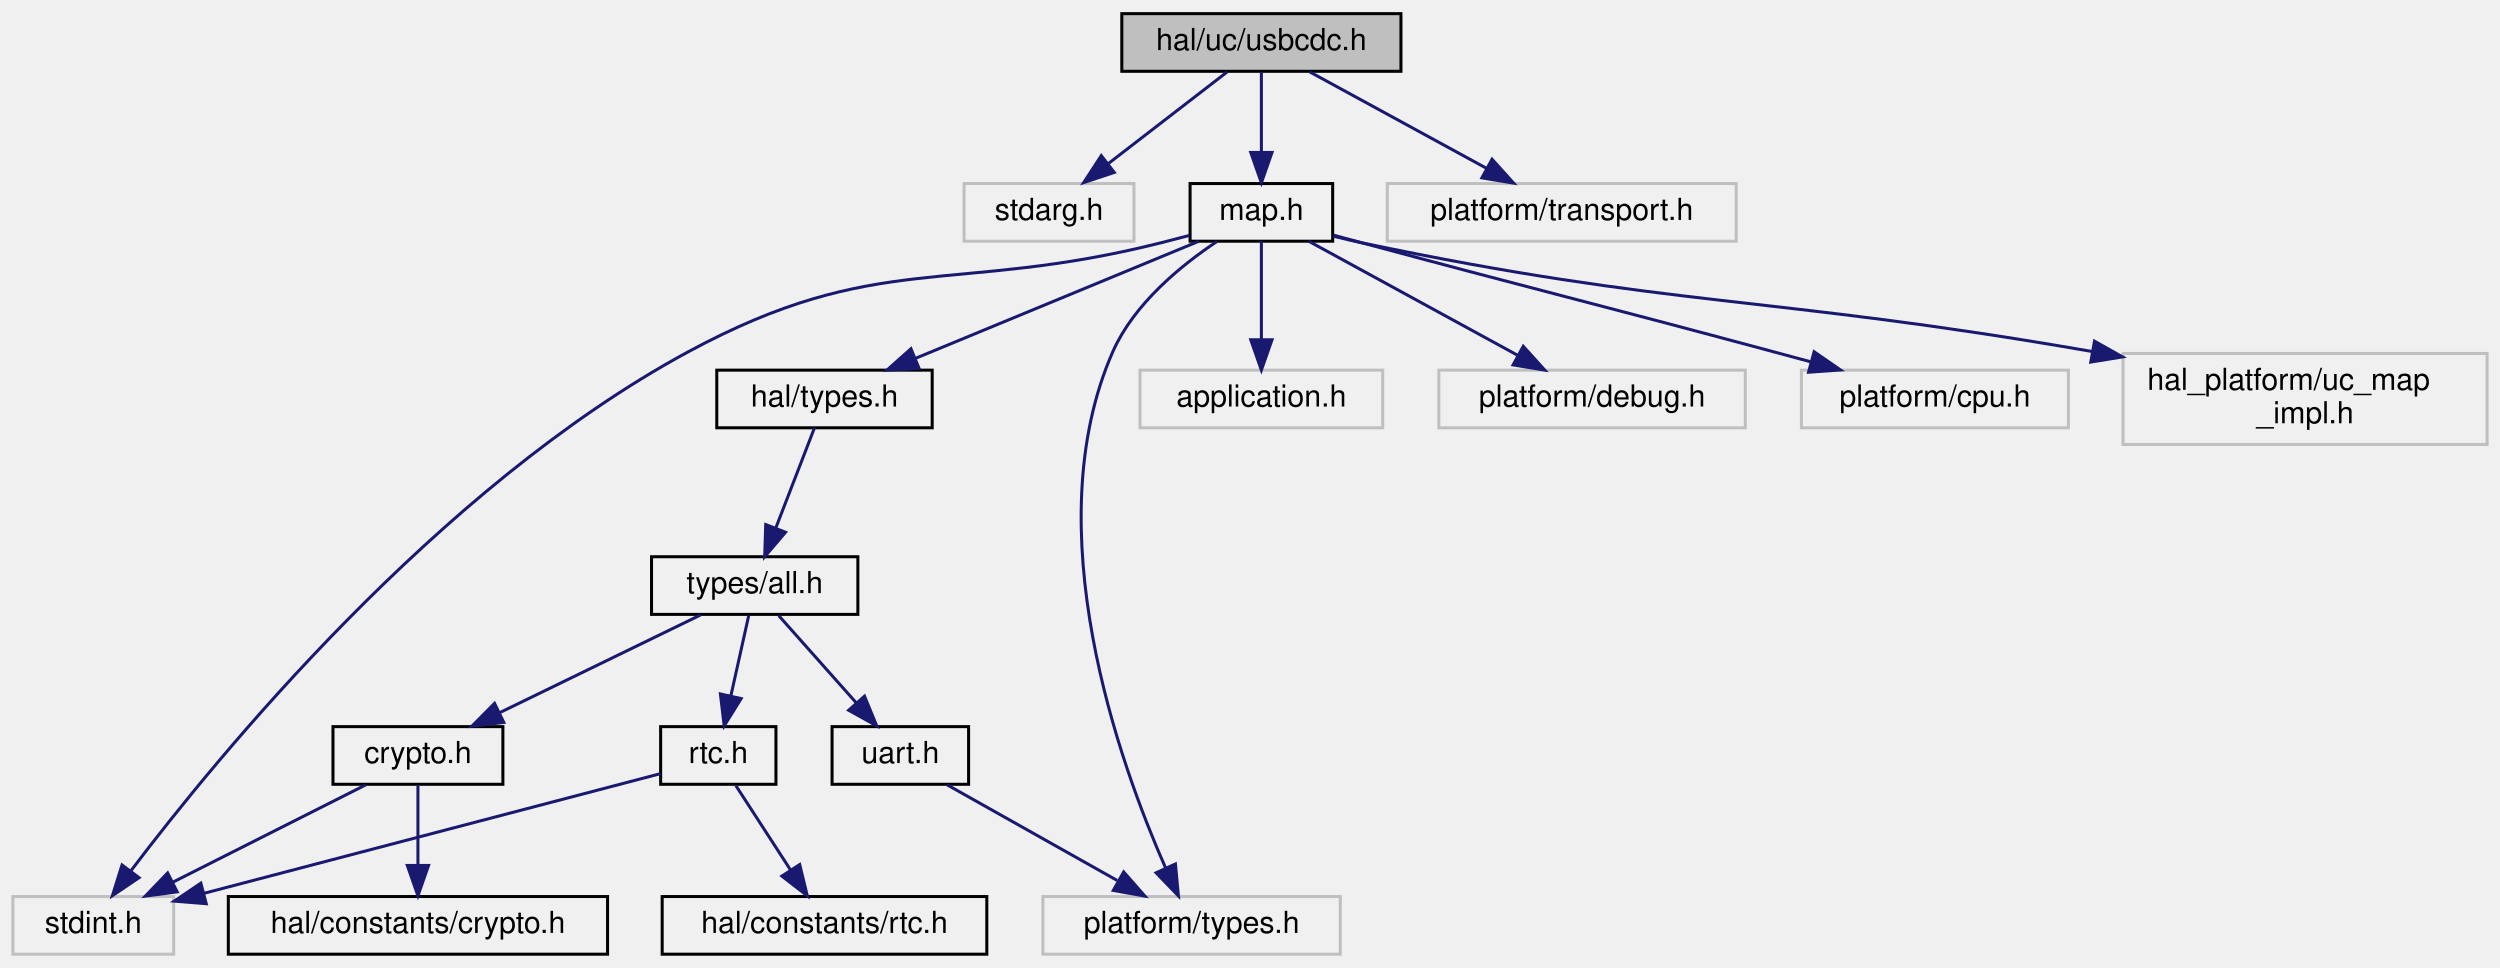
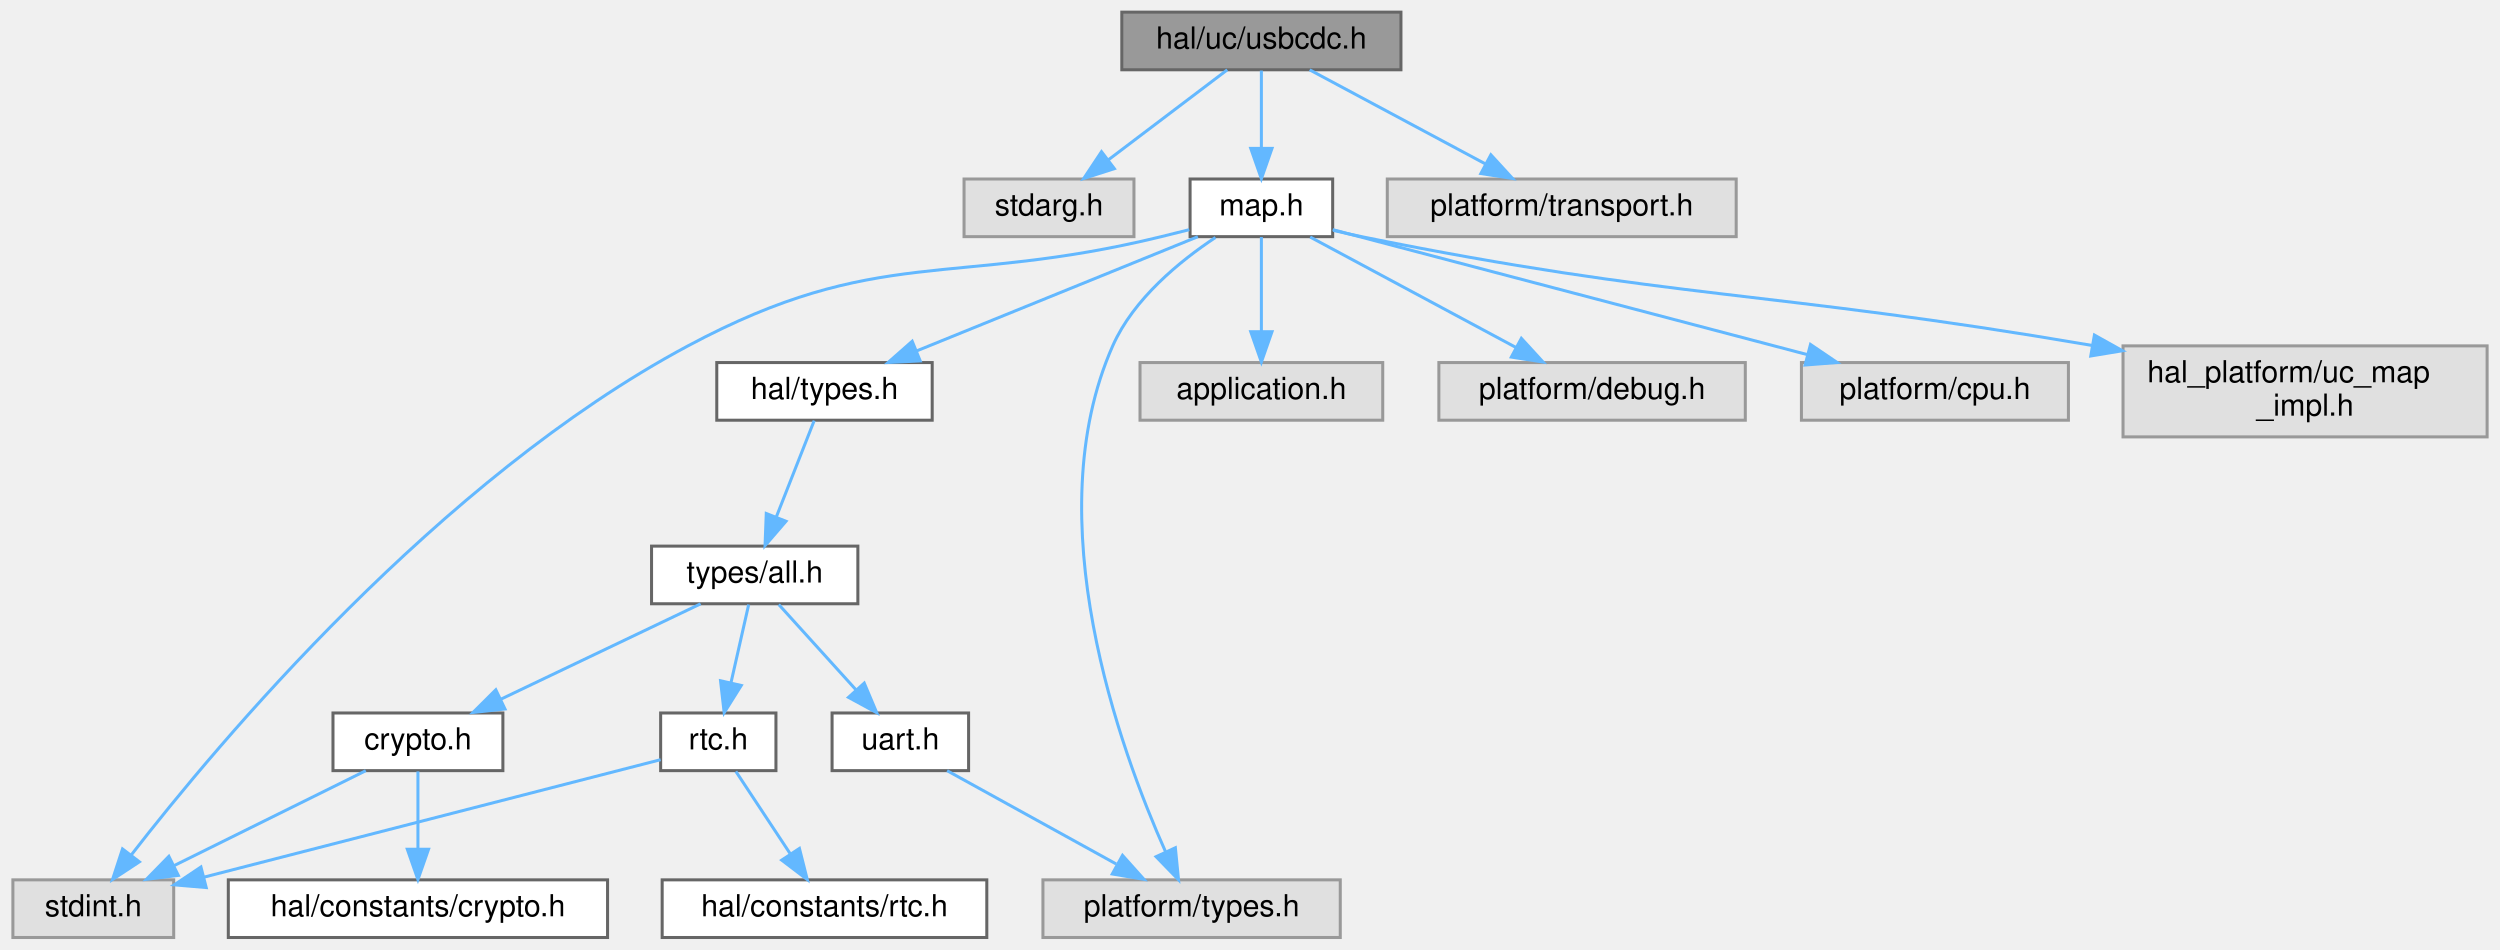
- <svg xmlns="http://www.w3.org/2000/svg" xmlns:xlink="http://www.w3.org/1999/xlink" width="824pt" height="319pt" viewBox="0.00 0.00 823.50 319.00">
-   <g id="graph0" class="graph" transform="scale(1 1) rotate(0) translate(4 315)">
-     <g id="node1" class="node">
-       <g id="a_node1">
+ <svg xmlns="http://www.w3.org/2000/svg" xmlns:xlink="http://www.w3.org/1999/xlink" width="824pt" height="313pt" viewBox="0.00 0.00 823.50 313.00">
+   <g id="graph0" class="graph" transform="scale(1 1) rotate(0) translate(4 309)">
+     <g id="Node000001" class="node">
+       <g id="a_Node000001">
        <a xlink:title="HAL for USB CDC interface.">
-           <polygon fill="#bfbfbf" stroke="black" points="365.5,-291.5 365.5,-310.5 457.5,-310.5 457.5,-291.5 365.5,-291.5" />
-           <text text-anchor="middle" x="411.5" y="-298.5" font-family="Helvetica,sans-Serif" font-size="10.00">hal/uc/usbcdc.h</text>
-         </a>
-       </g>
-     </g>
-     <g id="node2" class="node">
-       <g id="a_node2">
-         <a xlink:title=" ">
-           <polygon fill="none" stroke="#bfbfbf" points="313.5,-235.5 313.5,-254.5 369.5,-254.5 369.5,-235.5 313.5,-235.5" />
-           <text text-anchor="middle" x="341.5" y="-242.5" font-family="Helvetica,sans-Serif" font-size="10.00">stdarg.h</text>
-         </a>
-       </g>
-     </g>
-     <g id="edge1" class="edge">
-       <path fill="none" stroke="midnightblue" d="M400.25,-291.32C389.7,-283.18 373.7,-270.84 361.06,-261.09" />
-       <polygon fill="midnightblue" stroke="midnightblue" points="363.01,-258.17 352.95,-254.83 358.73,-263.71 363.01,-258.17" />
-     </g>
-     <g id="node3" class="node">
-       <g id="a_node3">
+           <polygon fill="#999999" stroke="#666666" points="457.5,-305 365.5,-305 365.5,-286 457.5,-286 457.5,-305" />
+           <text text-anchor="middle" x="411.5" y="-293" font-family="Helvetica,sans-Serif" font-size="10.00">hal/uc/usbcdc.h</text>
+         </a>
+       </g>
+     </g>
+     <g id="Node000002" class="node">
+       <g id="a_Node000002">
+         <a xlink:title=" ">
+           <polygon fill="#e0e0e0" stroke="#999999" points="369.5,-250 313.5,-250 313.5,-231 369.5,-231 369.5,-250" />
+           <text text-anchor="middle" x="341.5" y="-238" font-family="Helvetica,sans-Serif" font-size="10.00">stdarg.h</text>
+         </a>
+       </g>
+     </g>
+     <g id="edge1_Node000001_Node000002" class="edge">
+       <g id="a_edge1_Node000001_Node000002">
+         <a xlink:title=" ">
+           <path fill="none" stroke="#63b8ff" d="M400.25,-285.98C389.7,-278 373.7,-265.88 361.06,-256.31" />
+           <polygon fill="#63b8ff" stroke="#63b8ff" points="363.04,-253.42 352.95,-250.17 358.81,-259 363.04,-253.42" />
+         </a>
+       </g>
+     </g>
+     <g id="Node000003" class="node">
+       <g id="a_Node000003">
        <a xlink:href="map_8h.html" target="_top" xlink:title="HAL for uC Peripheral Map.">
-           <polygon fill="none" stroke="black" points="388,-235.5 388,-254.5 435,-254.5 435,-235.5 388,-235.5" />
-           <text text-anchor="middle" x="411.5" y="-242.5" font-family="Helvetica,sans-Serif" font-size="10.00">map.h</text>
-         </a>
-       </g>
-     </g>
-     <g id="edge2" class="edge">
-       <path fill="none" stroke="midnightblue" d="M411.5,-291.08C411.5,-284.01 411.5,-273.86 411.5,-264.99" />
-       <polygon fill="midnightblue" stroke="midnightblue" points="415,-264.75 411.5,-254.75 408,-264.75 415,-264.75" />
-     </g>
-     <g id="node17" class="node">
-       <g id="a_node17">
-         <a xlink:title=" ">
-           <polygon fill="none" stroke="#bfbfbf" points="453,-235.5 453,-254.5 568,-254.5 568,-235.5 453,-235.5" />
-           <text text-anchor="middle" x="510.5" y="-242.5" font-family="Helvetica,sans-Serif" font-size="10.00">platform/transport.h</text>
-         </a>
-       </g>
-     </g>
-     <g id="edge19" class="edge">
-       <path fill="none" stroke="midnightblue" d="M427.41,-291.32C443.14,-282.74 467.44,-269.49 485.71,-259.52" />
-       <polygon fill="midnightblue" stroke="midnightblue" points="487.53,-262.52 494.63,-254.65 484.18,-256.37 487.53,-262.52" />
-     </g>
-     <g id="node4" class="node">
-       <g id="a_node4">
-         <a xlink:title=" ">
-           <polygon fill="none" stroke="#bfbfbf" points="0,-0.5 0,-19.5 53,-19.5 53,-0.5 0,-0.5" />
-           <text text-anchor="middle" x="26.5" y="-7.5" font-family="Helvetica,sans-Serif" font-size="10.00">stdint.h</text>
-         </a>
-       </g>
-     </g>
-     <g id="edge3" class="edge">
-       <path fill="none" stroke="midnightblue" d="M387.74,-237.4C384.63,-236.57 381.49,-235.75 378.5,-235 309.5,-217.64 285.09,-232.84 222.5,-199 139.91,-154.34 67.22,-65.41 38.99,-28.1" />
-       <polygon fill="midnightblue" stroke="midnightblue" points="41.58,-25.71 32.8,-19.79 35.97,-29.9 41.58,-25.71" />
-     </g>
-     <g id="node5" class="node">
-       <g id="a_node5">
-         <a xlink:title=" ">
-           <polygon fill="none" stroke="#bfbfbf" points="339.5,-0.5 339.5,-19.5 437.5,-19.5 437.5,-0.5 339.5,-0.5" />
-           <text text-anchor="middle" x="388.5" y="-7.5" font-family="Helvetica,sans-Serif" font-size="10.00">platform/types.h</text>
-         </a>
-       </g>
-     </g>
-     <g id="edge4" class="edge">
-       <path fill="none" stroke="midnightblue" d="M396.84,-235.4C385.09,-227.58 369.47,-214.86 362.5,-199 336.92,-140.77 364.7,-63.46 379.91,-28.96" />
-       <polygon fill="midnightblue" stroke="midnightblue" points="383.17,-30.24 384.16,-19.69 376.81,-27.33 383.17,-30.24" />
-     </g>
-     <g id="node6" class="node">
-       <g id="a_node6">
+           <polygon fill="white" stroke="#666666" points="435,-250 388,-250 388,-231 435,-231 435,-250" />
+           <text text-anchor="middle" x="411.5" y="-238" font-family="Helvetica,sans-Serif" font-size="10.00">map.h</text>
+         </a>
+       </g>
+     </g>
+     <g id="edge2_Node000001_Node000003" class="edge">
+       <g id="a_edge2_Node000001_Node000003">
+         <a xlink:title=" ">
+           <path fill="none" stroke="#63b8ff" d="M411.5,-285.75C411.5,-278.8 411.5,-268.85 411.5,-260.13" />
+           <polygon fill="#63b8ff" stroke="#63b8ff" points="415,-260.09 411.5,-250.09 408,-260.09 415,-260.09" />
+         </a>
+       </g>
+     </g>
+     <g id="Node000017" class="node">
+       <g id="a_Node000017">
+         <a xlink:title=" ">
+           <polygon fill="#e0e0e0" stroke="#999999" points="568,-250 453,-250 453,-231 568,-231 568,-250" />
+           <text text-anchor="middle" x="510.5" y="-238" font-family="Helvetica,sans-Serif" font-size="10.00">platform/transport.h</text>
+         </a>
+       </g>
+     </g>
+     <g id="edge19_Node000001_Node000017" class="edge">
+       <g id="a_edge19_Node000001_Node000017">
+         <a xlink:title=" ">
+           <path fill="none" stroke="#63b8ff" d="M427.41,-285.98C443.05,-277.61 467.16,-264.7 485.38,-254.95" />
+           <polygon fill="#63b8ff" stroke="#63b8ff" points="487.14,-257.98 494.3,-250.17 483.84,-251.8 487.14,-257.98" />
+         </a>
+       </g>
+     </g>
+     <g id="Node000004" class="node">
+       <g id="a_Node000004">
+         <a xlink:title=" ">
+           <polygon fill="#e0e0e0" stroke="#999999" points="53,-19 0,-19 0,0 53,0 53,-19" />
+           <text text-anchor="middle" x="26.5" y="-7" font-family="Helvetica,sans-Serif" font-size="10.00">stdint.h</text>
+         </a>
+       </g>
+     </g>
+     <g id="edge3_Node000003_Node000004" class="edge">
+       <g id="a_edge3_Node000003_Node000004">
+         <a xlink:title=" ">
+           <path fill="none" stroke="#63b8ff" d="M387.73,-233.3C384.62,-232.51 381.49,-231.73 378.5,-231 309.37,-214.12 285.25,-228.55 222.5,-195 140.44,-151.12 67.45,-63.88 39.07,-27.28" />
+           <polygon fill="#63b8ff" stroke="#63b8ff" points="41.69,-24.94 32.84,-19.12 36.13,-29.19 41.69,-24.94" />
+         </a>
+       </g>
+     </g>
+     <g id="Node000005" class="node">
+       <g id="a_Node000005">
+         <a xlink:title=" ">
+           <polygon fill="#e0e0e0" stroke="#999999" points="437.5,-19 339.5,-19 339.5,0 437.5,0 437.5,-19" />
+           <text text-anchor="middle" x="388.5" y="-7" font-family="Helvetica,sans-Serif" font-size="10.00">platform/types.h</text>
+         </a>
+       </g>
+     </g>
+     <g id="edge4_Node000003_Node000005" class="edge">
+       <g id="a_edge4_Node000003_Node000005">
+         <a xlink:title=" ">
+           <path fill="none" stroke="#63b8ff" d="M396.37,-230.73C384.69,-222.99 369.38,-210.55 362.5,-195 337.22,-137.9 364.85,-62.01 379.97,-28.13" />
+           <polygon fill="#63b8ff" stroke="#63b8ff" points="383.15,-29.58 384.19,-19.03 376.8,-26.64 383.15,-29.58" />
+         </a>
+       </g>
+     </g>
+     <g id="Node000006" class="node">
+       <g id="a_Node000006">
        <a xlink:href="types_8h.html" target="_top" xlink:title=" ">
-           <polygon fill="none" stroke="black" points="232,-174 232,-193 303,-193 303,-174 232,-174" />
-           <text text-anchor="middle" x="267.5" y="-181" font-family="Helvetica,sans-Serif" font-size="10.00">hal/types.h</text>
-         </a>
-       </g>
-     </g>
-     <g id="edge5" class="edge">
-       <path fill="none" stroke="midnightblue" d="M390.87,-235.48C366.38,-225.36 325.35,-208.4 297.39,-196.85" />
-       <polygon fill="midnightblue" stroke="midnightblue" points="298.67,-193.59 288.09,-193.01 296,-200.06 298.67,-193.59" />
-     </g>
-     <g id="node13" class="node">
-       <g id="a_node13">
-         <a xlink:title=" ">
-           <polygon fill="none" stroke="#bfbfbf" points="371.5,-174 371.5,-193 451.5,-193 451.5,-174 371.5,-174" />
-           <text text-anchor="middle" x="411.5" y="-181" font-family="Helvetica,sans-Serif" font-size="10.00">application.h</text>
-         </a>
-       </g>
-     </g>
-     <g id="edge15" class="edge">
-       <path fill="none" stroke="midnightblue" d="M411.5,-235.48C411.5,-227.08 411.5,-213.98 411.5,-203.16" />
-       <polygon fill="midnightblue" stroke="midnightblue" points="415,-203.01 411.5,-193.01 408,-203.01 415,-203.01" />
-     </g>
-     <g id="node14" class="node">
-       <g id="a_node14">
-         <a xlink:title=" ">
-           <polygon fill="none" stroke="#bfbfbf" points="470,-174 470,-193 571,-193 571,-174 470,-174" />
-           <text text-anchor="middle" x="520.5" y="-181" font-family="Helvetica,sans-Serif" font-size="10.00">platform/debug.h</text>
-         </a>
-       </g>
-     </g>
-     <g id="edge16" class="edge">
-       <path fill="none" stroke="midnightblue" d="M427.12,-235.48C445.09,-225.67 474.82,-209.43 495.91,-197.92" />
-       <polygon fill="midnightblue" stroke="midnightblue" points="497.81,-200.87 504.91,-193.01 494.46,-194.73 497.81,-200.87" />
-     </g>
-     <g id="node15" class="node">
-       <g id="a_node15">
-         <a xlink:title=" ">
-           <polygon fill="none" stroke="#bfbfbf" points="589.5,-174 589.5,-193 677.5,-193 677.5,-174 589.5,-174" />
-           <text text-anchor="middle" x="633.5" y="-181" font-family="Helvetica,sans-Serif" font-size="10.00">platform/cpu.h</text>
-         </a>
-       </g>
-     </g>
-     <g id="edge17" class="edge">
-       <path fill="none" stroke="midnightblue" d="M435.29,-237.49C438.39,-236.65 441.52,-235.8 444.5,-235 504.88,-218.77 520.12,-215.25 580.5,-199 584.38,-197.96 588.42,-196.86 592.45,-195.77" />
-       <polygon fill="midnightblue" stroke="midnightblue" points="593.68,-199.06 602.4,-193.05 591.84,-192.31 593.68,-199.06" />
-     </g>
-     <g id="node16" class="node">
-       <g id="a_node16">
-         <a xlink:title=" ">
-           <polygon fill="none" stroke="#bfbfbf" points="695.5,-168.5 695.5,-198.5 815.5,-198.5 815.5,-168.5 695.5,-168.5" />
-           <text text-anchor="start" x="703.5" y="-186.5" font-family="Helvetica,sans-Serif" font-size="10.00">hal_platform/uc_map</text>
-           <text text-anchor="middle" x="755.5" y="-175.5" font-family="Helvetica,sans-Serif" font-size="10.00">_impl.h</text>
-         </a>
-       </g>
-     </g>
-     <g id="edge18" class="edge">
-       <path fill="none" stroke="midnightblue" d="M435.21,-237.17C438.32,-236.38 441.48,-235.63 444.5,-235 547.8,-213.31 577.73,-217.89 685.37,-199.13" />
-       <polygon fill="midnightblue" stroke="midnightblue" points="686.09,-202.55 695.33,-197.36 684.87,-195.66 686.09,-202.55" />
-     </g>
-     <g id="node7" class="node">
-       <g id="a_node7">
+           <polygon fill="white" stroke="#666666" points="303,-189.5 232,-189.5 232,-170.5 303,-170.5 303,-189.5" />
+           <text text-anchor="middle" x="267.5" y="-177.5" font-family="Helvetica,sans-Serif" font-size="10.00">hal/types.h</text>
+         </a>
+       </g>
+     </g>
+     <g id="edge5_Node000003_Node000006" class="edge">
+       <g id="a_edge5_Node000003_Node000006">
+         <a xlink:title=" ">
+           <path fill="none" stroke="#63b8ff" d="M390.56,-230.99C366.14,-221.07 325.57,-204.59 297.73,-193.28" />
+           <polygon fill="#63b8ff" stroke="#63b8ff" points="299.05,-190.04 288.46,-189.52 296.41,-196.52 299.05,-190.04" />
+         </a>
+       </g>
+     </g>
+     <g id="Node000013" class="node">
+       <g id="a_Node000013">
+         <a xlink:title=" ">
+           <polygon fill="#e0e0e0" stroke="#999999" points="451.5,-189.5 371.5,-189.5 371.5,-170.5 451.5,-170.5 451.5,-189.5" />
+           <text text-anchor="middle" x="411.5" y="-177.5" font-family="Helvetica,sans-Serif" font-size="10.00">application.h</text>
+         </a>
+       </g>
+     </g>
+     <g id="edge15_Node000003_Node000013" class="edge">
+       <g id="a_edge15_Node000003_Node000013">
+         <a xlink:title=" ">
+           <path fill="none" stroke="#63b8ff" d="M411.5,-230.87C411.5,-222.75 411.5,-210.31 411.5,-199.89" />
+           <polygon fill="#63b8ff" stroke="#63b8ff" points="415,-199.67 411.5,-189.67 408,-199.67 415,-199.67" />
+         </a>
+       </g>
+     </g>
+     <g id="Node000014" class="node">
+       <g id="a_Node000014">
+         <a xlink:title=" ">
+           <polygon fill="#e0e0e0" stroke="#999999" points="571,-189.5 470,-189.5 470,-170.5 571,-170.5 571,-189.5" />
+           <text text-anchor="middle" x="520.5" y="-177.5" font-family="Helvetica,sans-Serif" font-size="10.00">platform/debug.h</text>
+         </a>
+       </g>
+     </g>
+     <g id="edge16_Node000003_Node000014" class="edge">
+       <g id="a_edge16_Node000003_Node000014">
+         <a xlink:title=" ">
+           <path fill="none" stroke="#63b8ff" d="M427.58,-230.87C445.45,-221.28 474.54,-205.67 495.41,-194.47" />
+           <polygon fill="#63b8ff" stroke="#63b8ff" points="497.19,-197.48 504.35,-189.67 493.88,-191.31 497.19,-197.48" />
+         </a>
+       </g>
+     </g>
+     <g id="Node000015" class="node">
+       <g id="a_Node000015">
+         <a xlink:title=" ">
+           <polygon fill="#e0e0e0" stroke="#999999" points="677.5,-189.5 589.5,-189.5 589.5,-170.5 677.5,-170.5 677.5,-189.5" />
+           <text text-anchor="middle" x="633.5" y="-177.5" font-family="Helvetica,sans-Serif" font-size="10.00">platform/cpu.h</text>
+         </a>
+       </g>
+     </g>
+     <g id="edge17_Node000003_Node000015" class="edge">
+       <g id="a_edge17_Node000003_Node000015">
+         <a xlink:title=" ">
+           <path fill="none" stroke="#63b8ff" d="M435.01,-233.31C467.66,-224.73 528.57,-208.69 580.5,-195 584.07,-194.06 587.77,-193.08 591.49,-192.1" />
+           <polygon fill="#63b8ff" stroke="#63b8ff" points="592.49,-195.46 601.27,-189.52 590.71,-188.69 592.49,-195.46" />
+         </a>
+       </g>
+     </g>
+     <g id="Node000016" class="node">
+       <g id="a_Node000016">
+         <a xlink:title=" ">
+           <polygon fill="#e0e0e0" stroke="#999999" points="815.5,-195 695.5,-195 695.5,-165 815.5,-165 815.5,-195" />
+           <text text-anchor="start" x="703.5" y="-183" font-family="Helvetica,sans-Serif" font-size="10.00">hal_platform/uc_map</text>
+           <text text-anchor="middle" x="755.5" y="-172" font-family="Helvetica,sans-Serif" font-size="10.00">_impl.h</text>
+         </a>
+       </g>
+     </g>
+     <g id="edge18_Node000003_Node000016" class="edge">
+       <g id="a_edge18_Node000003_Node000016">
+         <a xlink:title=" ">
+           <path fill="none" stroke="#63b8ff" d="M435.22,-233.07C438.33,-232.32 441.48,-231.61 444.5,-231 547.95,-210.04 577.67,-213.58 685.36,-195.13" />
+           <polygon fill="#63b8ff" stroke="#63b8ff" points="686.07,-198.56 695.32,-193.4 684.87,-191.67 686.07,-198.56" />
+         </a>
+       </g>
+     </g>
+     <g id="Node000007" class="node">
+       <g id="a_Node000007">
        <a xlink:href="types_2all_8h.html" target="_top" xlink:title=" ">
-           <polygon fill="none" stroke="black" points="210.5,-112.5 210.5,-131.5 278.5,-131.5 278.5,-112.5 210.5,-112.5" />
-           <text text-anchor="middle" x="244.5" y="-119.5" font-family="Helvetica,sans-Serif" font-size="10.00">types/all.h</text>
-         </a>
-       </g>
-     </g>
-     <g id="edge6" class="edge">
-       <path fill="none" stroke="midnightblue" d="M264.2,-173.98C260.89,-165.4 255.68,-151.93 251.45,-140.98" />
-       <polygon fill="midnightblue" stroke="midnightblue" points="254.66,-139.57 247.79,-131.51 248.13,-142.1 254.66,-139.57" />
-     </g>
-     <g id="node8" class="node">
-       <g id="a_node8">
+           <polygon fill="white" stroke="#666666" points="278.5,-129 210.5,-129 210.5,-110 278.5,-110 278.5,-129" />
+           <text text-anchor="middle" x="244.5" y="-117" font-family="Helvetica,sans-Serif" font-size="10.00">types/all.h</text>
+         </a>
+       </g>
+     </g>
+     <g id="edge6_Node000006_Node000007" class="edge">
+       <g id="a_edge6_Node000006_Node000007">
+         <a xlink:title=" ">
+           <path fill="none" stroke="#63b8ff" d="M264.11,-170.37C260.84,-162.07 255.81,-149.28 251.66,-138.72" />
+           <polygon fill="#63b8ff" stroke="#63b8ff" points="254.82,-137.19 247.91,-129.17 248.31,-139.75 254.82,-137.19" />
+         </a>
+       </g>
+     </g>
+     <g id="Node000008" class="node">
+       <g id="a_Node000008">
        <a xlink:href="types_2crypto_8h.html" target="_top" xlink:title=" ">
-           <polygon fill="none" stroke="black" points="105.5,-56.5 105.5,-75.5 161.5,-75.5 161.5,-56.5 105.5,-56.5" />
-           <text text-anchor="middle" x="133.5" y="-63.5" font-family="Helvetica,sans-Serif" font-size="10.00">crypto.h</text>
-         </a>
-       </g>
-     </g>
-     <g id="edge7" class="edge">
-       <path fill="none" stroke="midnightblue" d="M226.67,-112.32C208.78,-103.62 181.02,-90.12 160.45,-80.11" />
-       <polygon fill="midnightblue" stroke="midnightblue" points="161.81,-76.88 151.29,-75.65 158.75,-83.18 161.81,-76.88" />
-     </g>
-     <g id="node10" class="node">
-       <g id="a_node10">
+           <polygon fill="white" stroke="#666666" points="161.5,-74 105.5,-74 105.5,-55 161.5,-55 161.5,-74" />
+           <text text-anchor="middle" x="133.5" y="-62" font-family="Helvetica,sans-Serif" font-size="10.00">crypto.h</text>
+         </a>
+       </g>
+     </g>
+     <g id="edge7_Node000007_Node000008" class="edge">
+       <g id="a_edge7_Node000007_Node000008">
+         <a xlink:title=" ">
+           <path fill="none" stroke="#63b8ff" d="M226.67,-109.98C208.89,-101.5 181.35,-88.35 160.82,-78.54" />
+           <polygon fill="#63b8ff" stroke="#63b8ff" points="162.19,-75.32 151.66,-74.17 159.17,-81.64 162.19,-75.32" />
+         </a>
+       </g>
+     </g>
+     <g id="Node000010" class="node">
+       <g id="a_Node000010">
        <a xlink:href="types_2rtc_8h.html" target="_top" xlink:title=" ">
-           <polygon fill="none" stroke="black" points="213.5,-56.5 213.5,-75.5 251.5,-75.5 251.5,-56.5 213.5,-56.5" />
-           <text text-anchor="middle" x="232.5" y="-63.5" font-family="Helvetica,sans-Serif" font-size="10.00">rtc.h</text>
-         </a>
-       </g>
-     </g>
-     <g id="edge10" class="edge">
-       <path fill="none" stroke="midnightblue" d="M242.52,-112.08C240.93,-104.93 238.64,-94.64 236.65,-85.69" />
-       <polygon fill="midnightblue" stroke="midnightblue" points="240.03,-84.75 234.44,-75.75 233.2,-86.27 240.03,-84.75" />
-     </g>
-     <g id="node12" class="node">
-       <g id="a_node12">
+           <polygon fill="white" stroke="#666666" points="251.5,-74 213.5,-74 213.5,-55 251.5,-55 251.5,-74" />
+           <text text-anchor="middle" x="232.5" y="-62" font-family="Helvetica,sans-Serif" font-size="10.00">rtc.h</text>
+         </a>
+       </g>
+     </g>
+     <g id="edge10_Node000007_Node000010" class="edge">
+       <g id="a_edge10_Node000007_Node000010">
+         <a xlink:title=" ">
+           <path fill="none" stroke="#63b8ff" d="M242.52,-109.75C240.93,-102.72 238.64,-92.62 236.65,-83.84" />
+           <polygon fill="#63b8ff" stroke="#63b8ff" points="240.07,-83.07 234.44,-74.09 233.24,-84.62 240.07,-83.07" />
+         </a>
+       </g>
+     </g>
+     <g id="Node000012" class="node">
+       <g id="a_Node000012">
        <a xlink:href="types_2uart_8h.html" target="_top" xlink:title=" ">
-           <polygon fill="none" stroke="black" points="270,-56.5 270,-75.5 315,-75.5 315,-56.5 270,-56.5" />
-           <text text-anchor="middle" x="292.5" y="-63.5" font-family="Helvetica,sans-Serif" font-size="10.00">uart.h</text>
-         </a>
-       </g>
-     </g>
-     <g id="edge13" class="edge">
-       <path fill="none" stroke="midnightblue" d="M252.43,-112.08C259.35,-104.3 269.57,-92.8 277.95,-83.37" />
-       <polygon fill="midnightblue" stroke="midnightblue" points="280.69,-85.55 284.72,-75.75 275.46,-80.9 280.69,-85.55" />
-     </g>
-     <g id="edge8" class="edge">
-       <path fill="none" stroke="midnightblue" d="M116.31,-56.32C99.15,-47.66 72.55,-34.24 52.75,-24.25" />
-       <polygon fill="midnightblue" stroke="midnightblue" points="54.15,-21.04 43.65,-19.65 51,-27.28 54.15,-21.04" />
-     </g>
-     <g id="node9" class="node">
-       <g id="a_node9">
+           <polygon fill="white" stroke="#666666" points="315,-74 270,-74 270,-55 315,-55 315,-74" />
+           <text text-anchor="middle" x="292.5" y="-62" font-family="Helvetica,sans-Serif" font-size="10.00">uart.h</text>
+         </a>
+       </g>
+     </g>
+     <g id="edge13_Node000007_Node000012" class="edge">
+       <g id="a_edge13_Node000007_Node000012">
+         <a xlink:title=" ">
+           <path fill="none" stroke="#63b8ff" d="M252.43,-109.75C259.35,-102.11 269.57,-90.82 277.95,-81.56" />
+           <polygon fill="#63b8ff" stroke="#63b8ff" points="280.6,-83.85 284.72,-74.09 275.41,-79.15 280.6,-83.85" />
+         </a>
+       </g>
+     </g>
+     <g id="edge8_Node000008_Node000004" class="edge">
+       <g id="a_edge8_Node000008_Node000004">
+         <a xlink:title=" ">
+           <path fill="none" stroke="#63b8ff" d="M116.31,-54.98C99.25,-46.54 72.87,-33.47 53.1,-23.68" />
+           <polygon fill="#63b8ff" stroke="#63b8ff" points="54.52,-20.47 44,-19.17 51.41,-26.75 54.52,-20.47" />
+         </a>
+       </g>
+     </g>
+     <g id="Node000009" class="node">
+       <g id="a_Node000009">
        <a xlink:href="constants_2crypto_8h.html" target="_top" xlink:title=" ">
-           <polygon fill="none" stroke="black" points="71,-0.5 71,-19.5 196,-19.5 196,-0.5 71,-0.5" />
-           <text text-anchor="middle" x="133.5" y="-7.5" font-family="Helvetica,sans-Serif" font-size="10.00">hal/constants/crypto.h</text>
-         </a>
-       </g>
-     </g>
-     <g id="edge9" class="edge">
-       <path fill="none" stroke="midnightblue" d="M133.5,-56.08C133.5,-49.01 133.5,-38.86 133.5,-29.99" />
-       <polygon fill="midnightblue" stroke="midnightblue" points="137,-29.75 133.5,-19.75 130,-29.75 137,-29.75" />
-     </g>
-     <g id="edge11" class="edge">
-       <path fill="none" stroke="midnightblue" d="M213.49,-60.02C179.3,-51.05 106.91,-32.08 62.9,-20.54" />
-       <polygon fill="midnightblue" stroke="midnightblue" points="63.73,-17.14 53.17,-17.99 61.95,-23.91 63.73,-17.14" />
-     </g>
-     <g id="node11" class="node">
-       <g id="a_node11">
+           <polygon fill="white" stroke="#666666" points="196,-19 71,-19 71,0 196,0 196,-19" />
+           <text text-anchor="middle" x="133.5" y="-7" font-family="Helvetica,sans-Serif" font-size="10.00">hal/constants/crypto.h</text>
+         </a>
+       </g>
+     </g>
+     <g id="edge9_Node000008_Node000009" class="edge">
+       <g id="a_edge9_Node000008_Node000009">
+         <a xlink:title=" ">
+           <path fill="none" stroke="#63b8ff" d="M133.5,-54.75C133.5,-47.8 133.5,-37.85 133.5,-29.13" />
+           <polygon fill="#63b8ff" stroke="#63b8ff" points="137,-29.09 133.5,-19.09 130,-29.09 137,-29.09" />
+         </a>
+       </g>
+     </g>
+     <g id="edge11_Node000010_Node000004" class="edge">
+       <g id="a_edge11_Node000010_Node000004">
+         <a xlink:title=" ">
+           <path fill="none" stroke="#63b8ff" d="M213.49,-58.61C179.3,-49.81 106.91,-31.19 62.9,-19.87" />
+           <polygon fill="#63b8ff" stroke="#63b8ff" points="63.72,-16.46 53.17,-17.36 61.98,-23.24 63.72,-16.46" />
+         </a>
+       </g>
+     </g>
+     <g id="Node000011" class="node">
+       <g id="a_Node000011">
        <a xlink:href="constants_2rtc_8h.html" target="_top" xlink:title=" ">
-           <polygon fill="none" stroke="black" points="214,-0.5 214,-19.5 321,-19.5 321,-0.5 214,-0.5" />
-           <text text-anchor="middle" x="267.5" y="-7.5" font-family="Helvetica,sans-Serif" font-size="10.00">hal/constants/rtc.h</text>
-         </a>
-       </g>
-     </g>
-     <g id="edge12" class="edge">
-       <path fill="none" stroke="midnightblue" d="M238.28,-56.08C243.17,-48.53 250.33,-37.49 256.33,-28.23" />
-       <polygon fill="midnightblue" stroke="midnightblue" points="259.33,-30.05 261.83,-19.75 253.45,-26.24 259.33,-30.05" />
-     </g>
-     <g id="edge14" class="edge">
-       <path fill="none" stroke="midnightblue" d="M307.92,-56.32C323.04,-47.82 346.32,-34.73 363.97,-24.8" />
-       <polygon fill="midnightblue" stroke="midnightblue" points="366.11,-27.61 373.11,-19.65 362.68,-21.51 366.11,-27.61" />
+           <polygon fill="white" stroke="#666666" points="321,-19 214,-19 214,0 321,0 321,-19" />
+           <text text-anchor="middle" x="267.5" y="-7" font-family="Helvetica,sans-Serif" font-size="10.00">hal/constants/rtc.h</text>
+         </a>
+       </g>
+     </g>
+     <g id="edge12_Node000010_Node000011" class="edge">
+       <g id="a_edge12_Node000010_Node000011">
+         <a xlink:title=" ">
+           <path fill="none" stroke="#63b8ff" d="M238.28,-54.75C243.12,-47.42 250.18,-36.73 256.14,-27.7" />
+           <polygon fill="#63b8ff" stroke="#63b8ff" points="259.24,-29.36 261.83,-19.09 253.4,-25.5 259.24,-29.36" />
+         </a>
+       </g>
+     </g>
+     <g id="edge14_Node000012_Node000005" class="edge">
+       <g id="a_edge14_Node000012_Node000005">
+         <a xlink:title=" ">
+           <path fill="none" stroke="#63b8ff" d="M307.92,-54.98C322.95,-46.69 346.04,-33.94 363.66,-24.22" />
+           <polygon fill="#63b8ff" stroke="#63b8ff" points="365.73,-27.07 372.8,-19.17 362.35,-20.94 365.73,-27.07" />
+         </a>
+       </g>
    </g>
  </g>
</svg>
